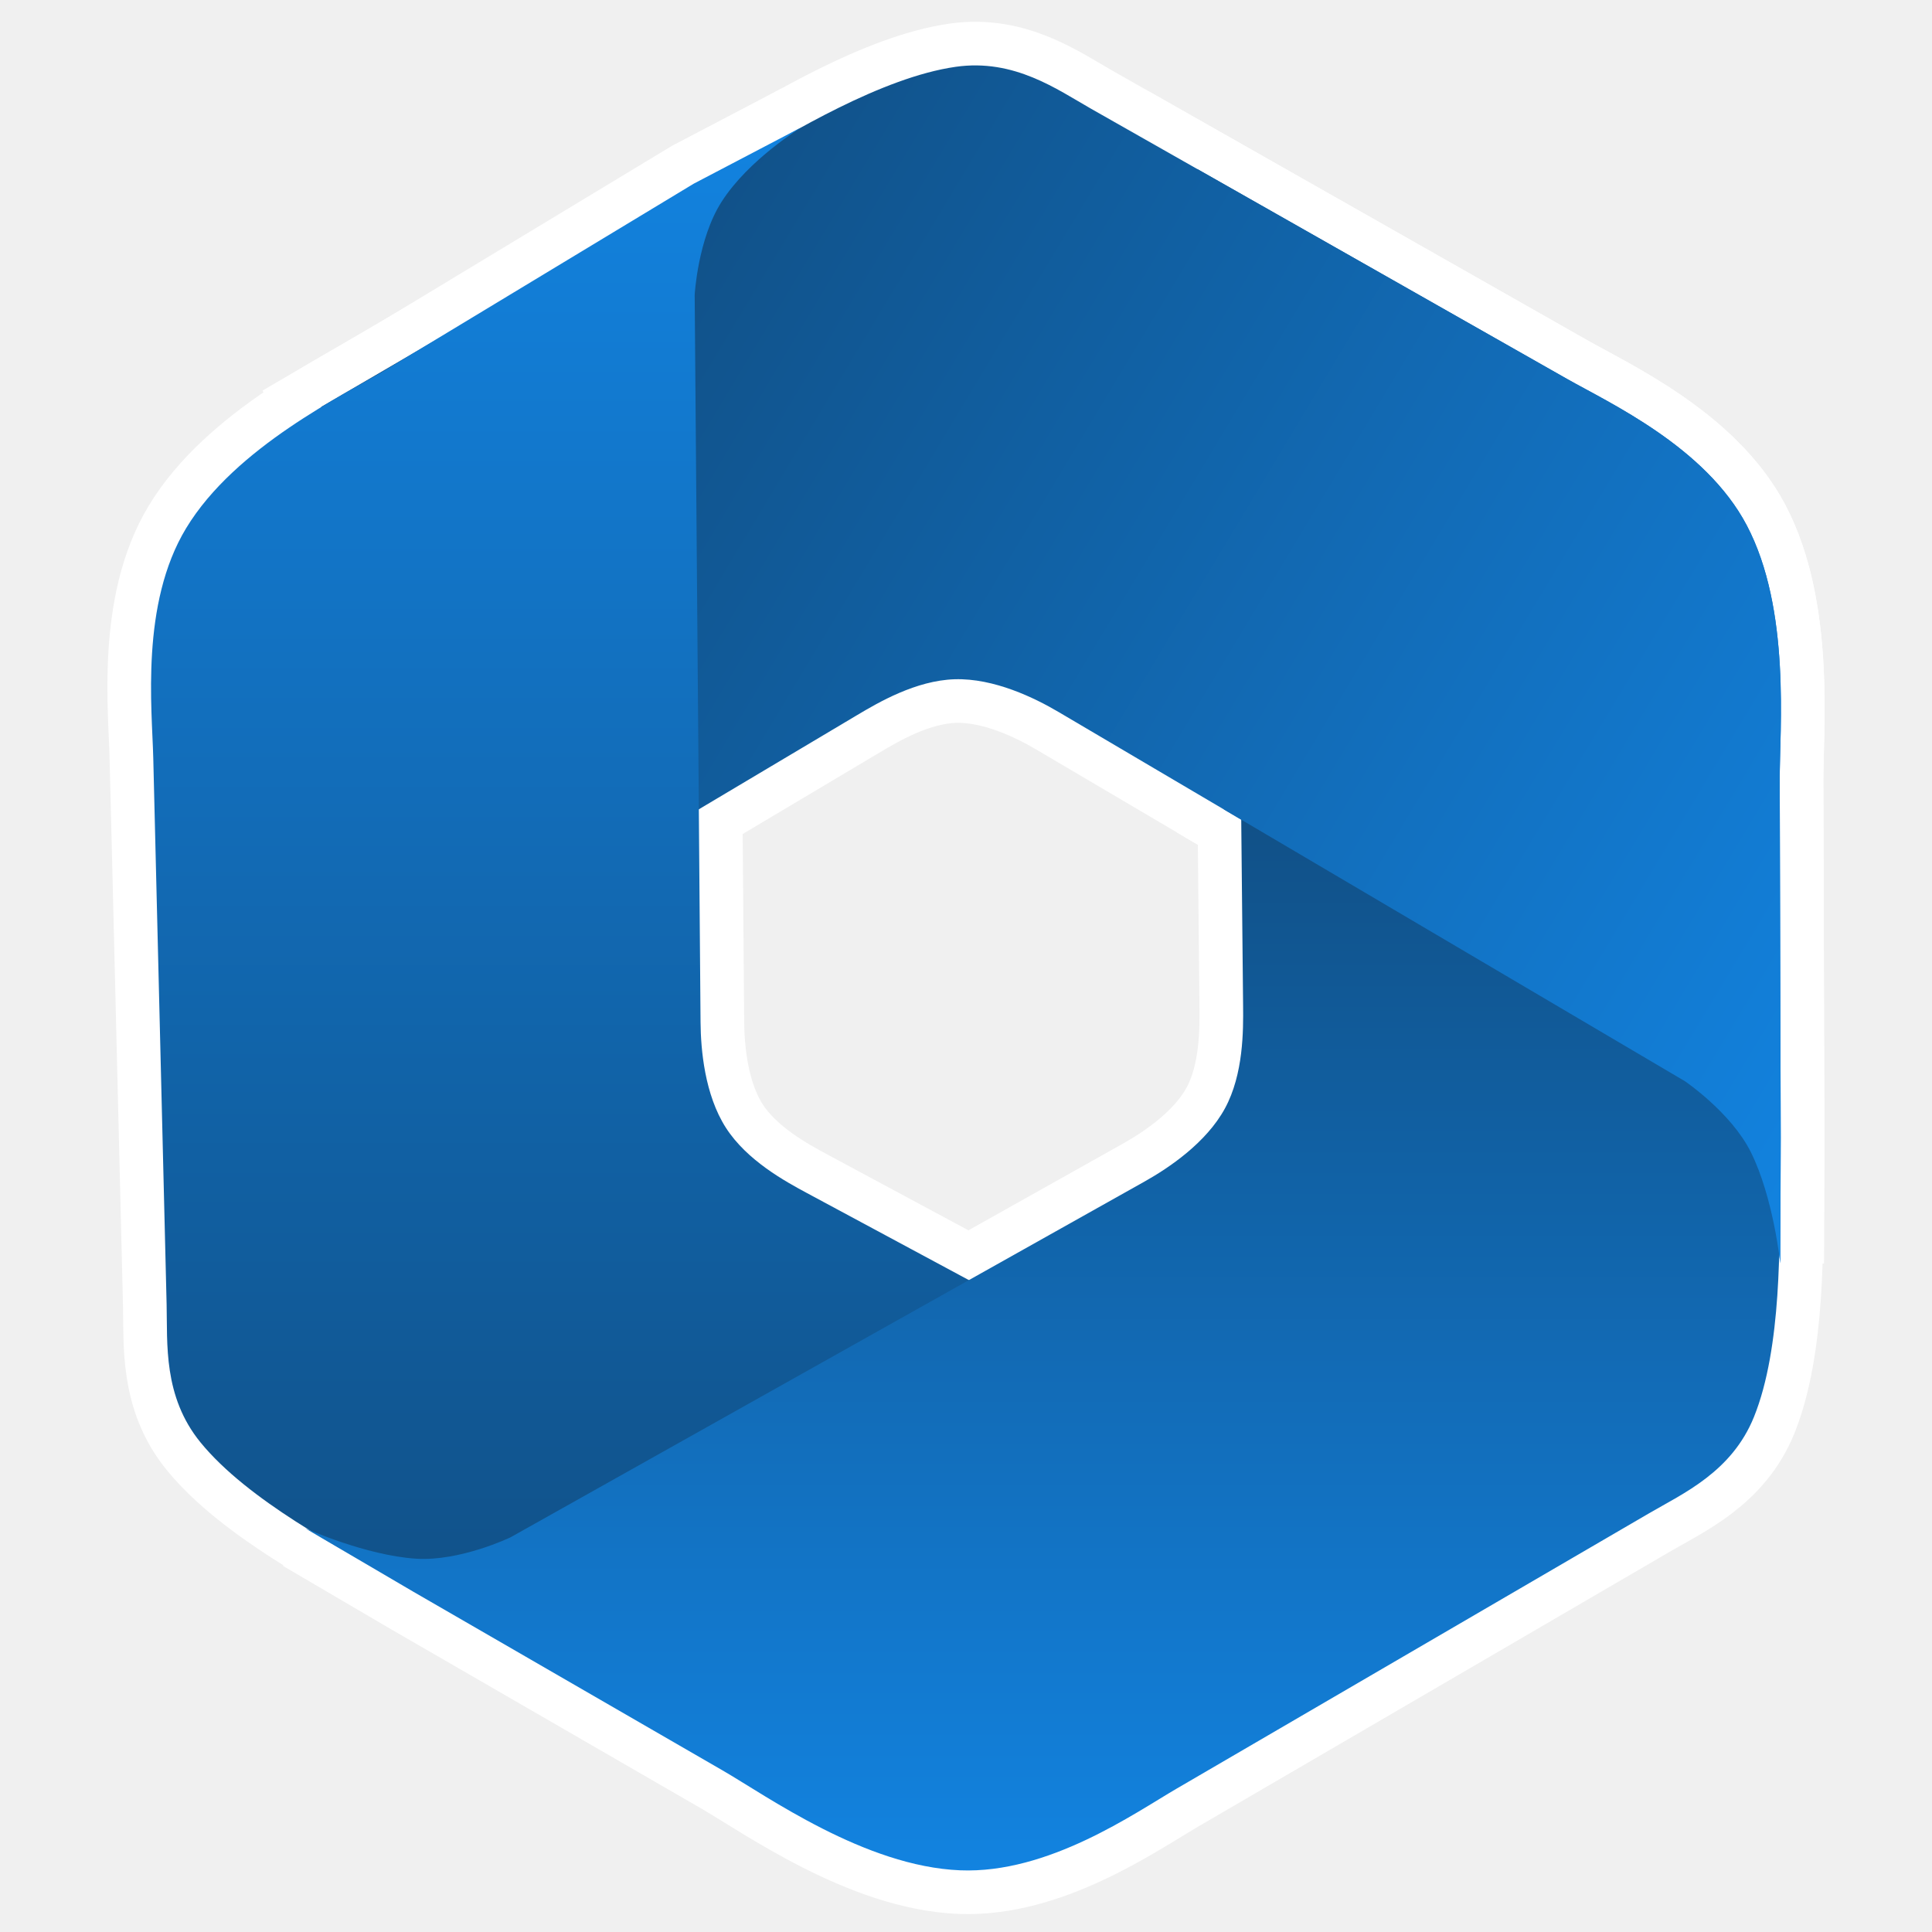
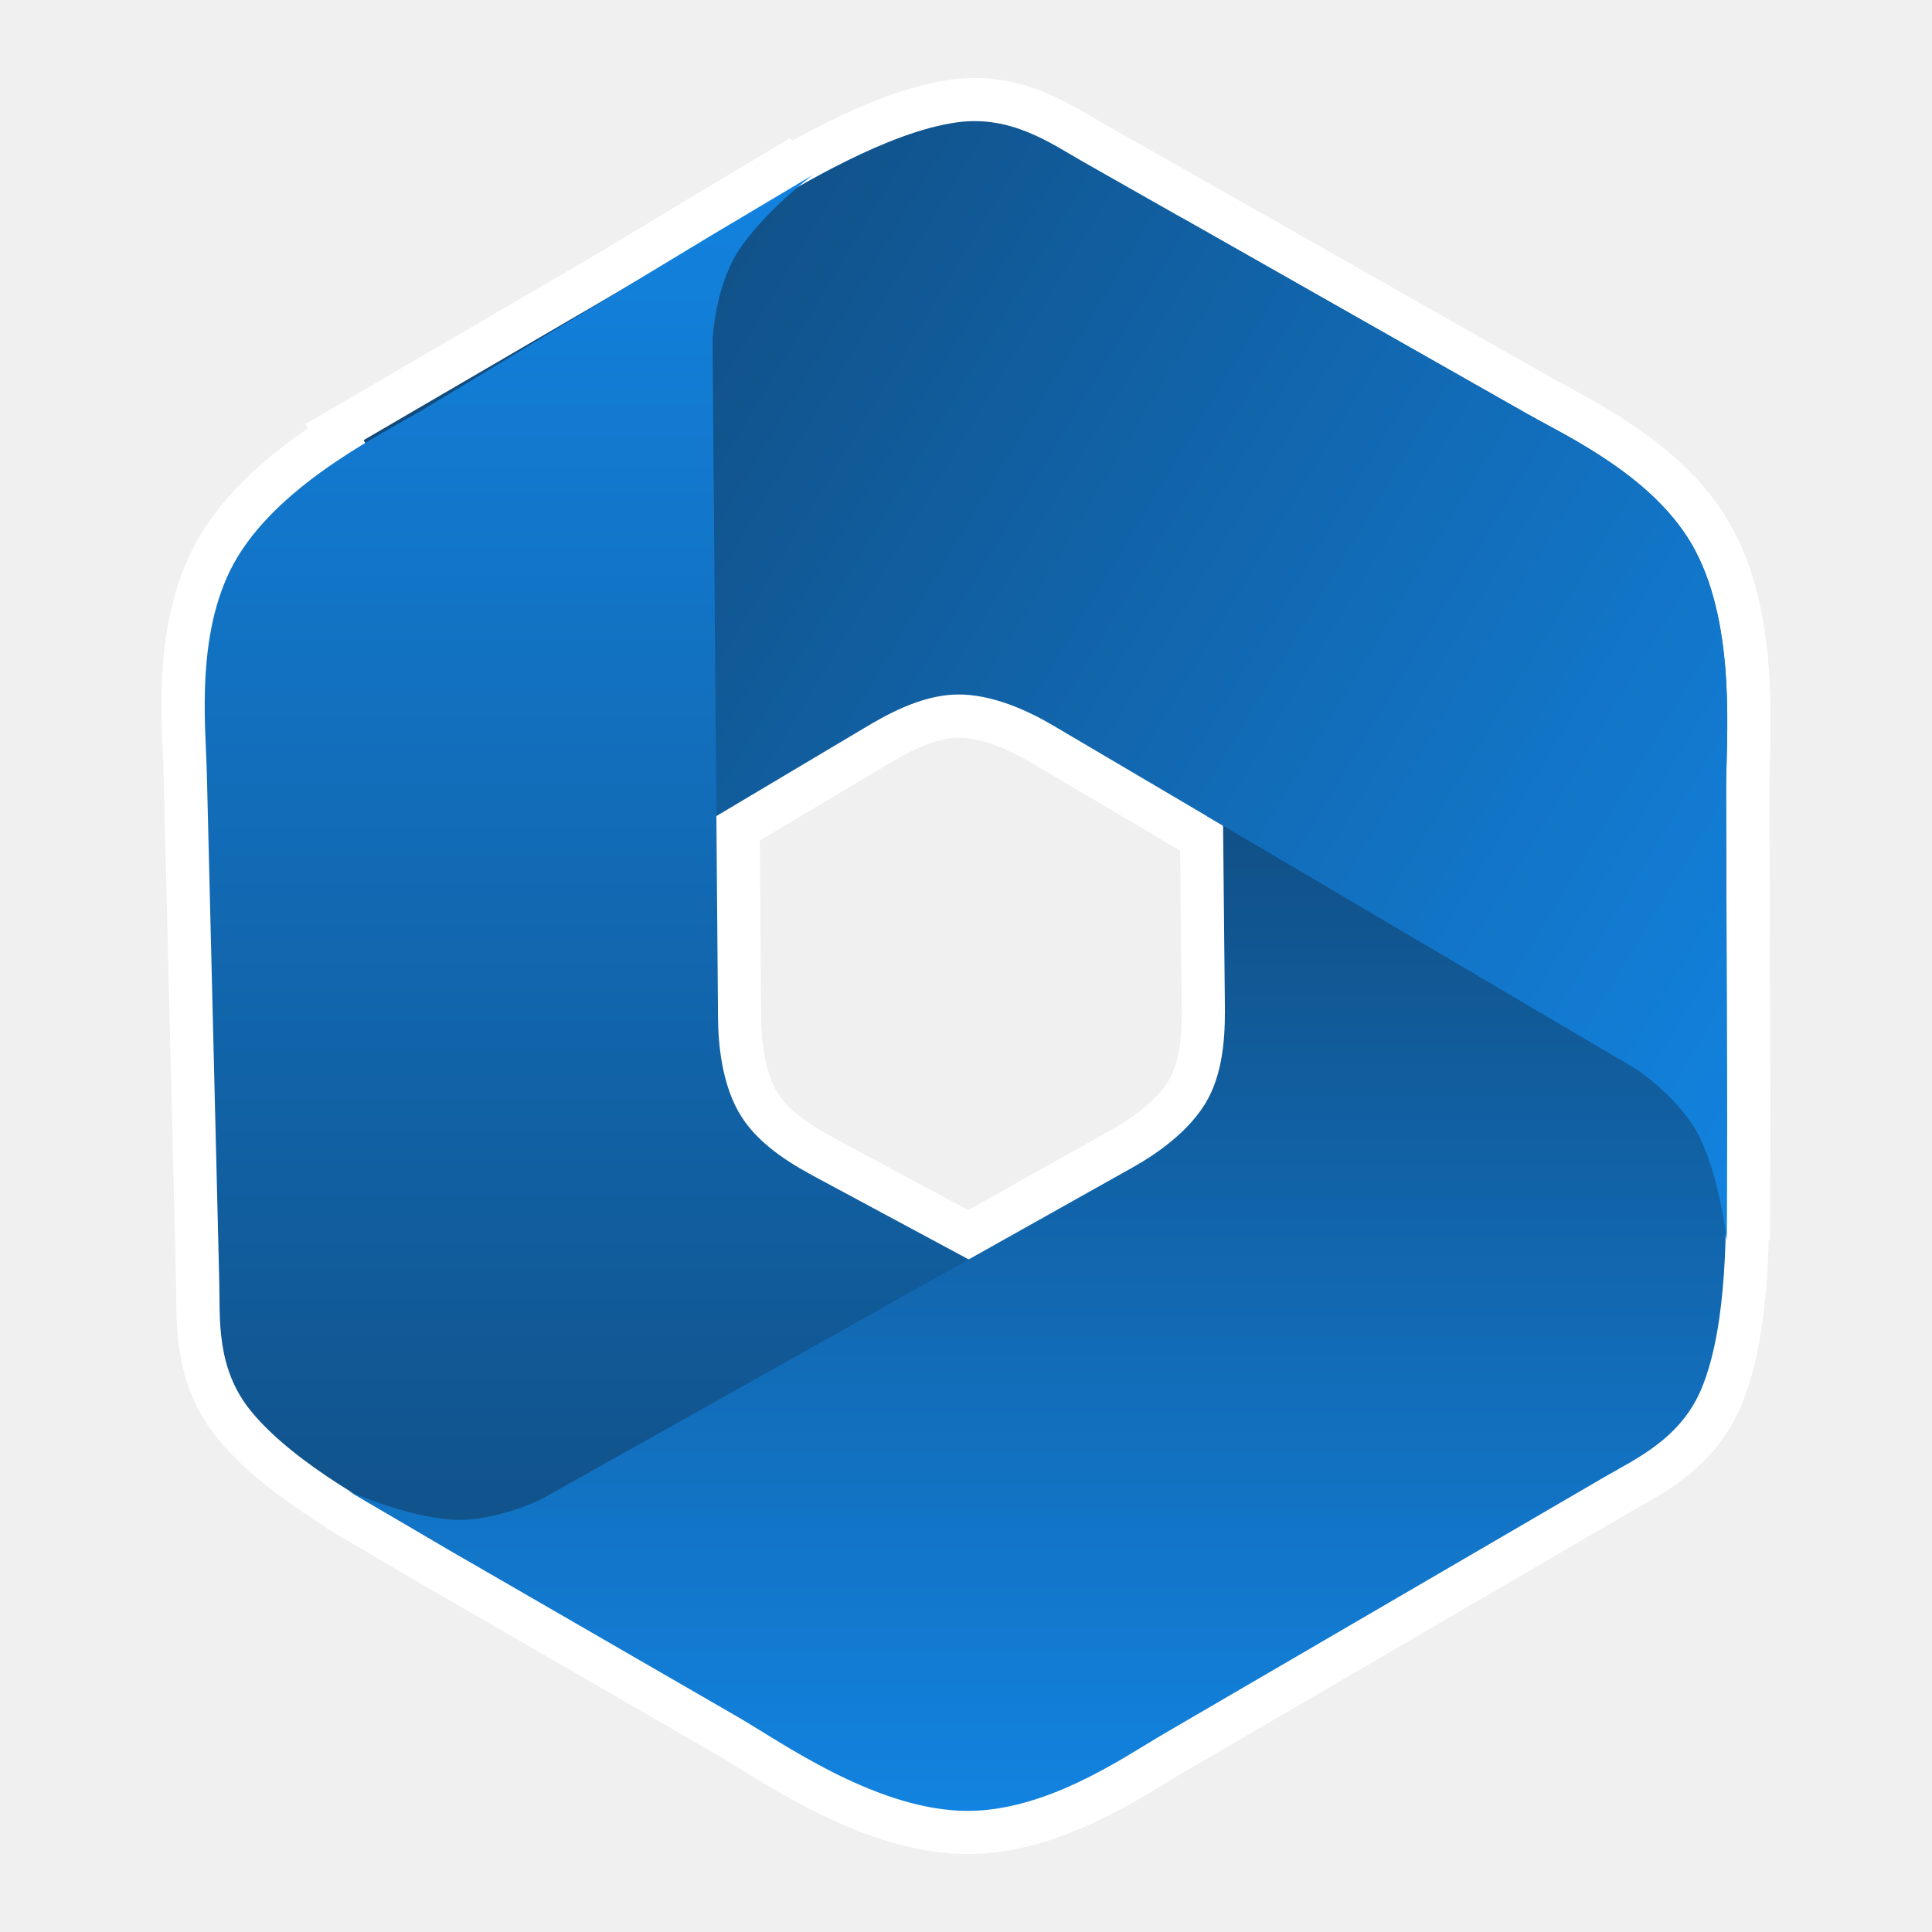
- <svg xmlns="http://www.w3.org/2000/svg" version="1.1" width="498.052" height="498.052" viewBox="0,0,498.052,498.052">
+ <svg xmlns="http://www.w3.org/2000/svg" version="1.1" width="167.721" height="167.721" viewBox="0,0,167.721,167.721">
  <defs>
-     <linearGradient x1="100.034" y1="-7.87" x2="473.947" y2="216.624" gradientUnits="userSpaceOnUse" id="color-1">
+     <linearGradient x1="195.97" y1="120.586" x2="313.594" y2="191.207" gradientUnits="userSpaceOnUse" id="color-1">
      <stop offset="0" stop-color="#114a7c" />
      <stop offset="1" stop-color="#1283e0" />
    </linearGradient>
-     <linearGradient x1="150.966" y1="397.874" x2="150.966" y2="-38.255" gradientUnits="userSpaceOnUse" id="color-2">
+     <linearGradient x1="211.992" y1="248.538" x2="211.992" y2="111.342" gradientUnits="userSpaceOnUse" id="color-2">
      <stop offset="0" stop-color="#114a7c" />
      <stop offset="1" stop-color="#1283e0" />
    </linearGradient>
-     <linearGradient x1="259.683" y1="107.362" x2="259.683" y2="413.161" gradientUnits="userSpaceOnUse" id="color-3">
+     <linearGradient x1="246.192" y1="157.15" x2="246.192" y2="253.347" gradientUnits="userSpaceOnUse" id="color-3">
      <stop offset="0" stop-color="#114a7c" />
      <stop offset="1" stop-color="#1283e0" />
    </linearGradient>
-     <linearGradient x1="100.034" y1="-7.87" x2="473.947" y2="216.624" gradientUnits="userSpaceOnUse" id="color-4">
+     <linearGradient x1="195.97" y1="120.586" x2="313.594" y2="191.207" gradientUnits="userSpaceOnUse" id="color-4">
      <stop offset="0" stop-color="#114a7c" />
      <stop offset="1" stop-color="#1283e0" />
    </linearGradient>
-     <linearGradient x1="100.034" y1="-7.87" x2="473.947" y2="216.624" gradientUnits="userSpaceOnUse" id="color-5">
+     <linearGradient x1="195.97" y1="120.586" x2="313.594" y2="191.207" gradientUnits="userSpaceOnUse" id="color-5">
      <stop offset="0" stop-color="#114a7c" />
      <stop offset="1" stop-color="#1283e0" />
    </linearGradient>
-     <linearGradient x1="150.966" y1="397.874" x2="150.966" y2="-38.256" gradientUnits="userSpaceOnUse" id="color-6">
+     <linearGradient x1="211.992" y1="248.538" x2="211.992" y2="111.342" gradientUnits="userSpaceOnUse" id="color-6">
      <stop offset="0" stop-color="#114a7c" />
      <stop offset="1" stop-color="#1283e0" />
    </linearGradient>
-     <linearGradient x1="259.683" y1="107.362" x2="259.683" y2="413.161" gradientUnits="userSpaceOnUse" id="color-7">
+     <linearGradient x1="246.192" y1="157.15" x2="246.192" y2="253.347" gradientUnits="userSpaceOnUse" id="color-7">
      <stop offset="0" stop-color="#114a7c" />
      <stop offset="1" stop-color="#1283e0" />
    </linearGradient>
-     <linearGradient x1="100.034" y1="-7.87" x2="473.947" y2="216.624" gradientUnits="userSpaceOnUse" id="color-8">
+     <linearGradient x1="195.97" y1="120.586" x2="313.594" y2="191.207" gradientUnits="userSpaceOnUse" id="color-8">
      <stop offset="0" stop-color="#114a7c" />
      <stop offset="1" stop-color="#1283e0" />
    </linearGradient>
  </defs>
-   <g transform="translate(9.02578,69.02578)">
+   <g transform="translate(-156.1394,-96.13939)">
    <g data-paper-data="{&quot;isPaintingLayer&quot;:true}" fill-rule="nonzero" stroke-linejoin="miter" stroke-miterlimit="10" stroke-dasharray="" stroke-dashoffset="0" style="mix-blend-mode: normal">
-       <path d="M-9.026,180c0,-137.533 111.493,-249.026 249.026,-249.026c137.533,0 249.026,111.493 249.026,249.026c0,137.533 -111.493,249.026 -249.026,249.026c-137.533,0 -249.026,-111.493 -249.026,-249.026z" fill="none" stroke="#000000" stroke-width="0.001" stroke-linecap="butt" />
-       <g stroke="#ffffff" stroke-width="22.5" stroke-linecap="round">
-         <path d="M394.856,28.608c11.036,6.264 35.737,17.564 46.387,37.736c11.465,21.715 8.487,52.595 8.525,65.879c0.083,28.857 0.263,92.035 0.263,92.035l-0.114,32.39c0,0 -1.786,-17.033 -7.602,-28.688c-5.092,-10.204 -16.996,-18.269 -16.996,-18.269c0,0 -130.951,-77.189 -161.509,-95.202c-6.092,-3.591 -16.574,-8.718 -26.723,-8.409c-10.025,0.306 -19.72,6.006 -25.18,9.256c-18,10.712 -71.23,42.392 -71.23,42.392l-66.902,-121.863c0,0 78.376,-45.714 108.648,-63.371c12.128,-7.074 35.782,-21.552 54.89,-24.292c15.138,-2.171 26.207,5.854 35.005,10.849c37.85,21.485 97.14,55.141 122.537,69.557z" fill="url(#color-1)" />
-         <path d="M30.483,126.333c-0.31,-12.686 -3.337,-39.68 8.475,-59.194c12.715,-21.007 40.724,-34.349 52.093,-41.219c24.698,-14.925 78.77,-47.6 78.77,-47.6l27.829,-14.575c0,0 -13.684,8.299 -20.682,19.284c-6.127,9.618 -6.914,23.976 -6.914,23.976c0,0 1.228,152.003 1.515,187.473c0.057,7.071 1.057,18.697 6.546,27.239c5.422,8.437 15.301,13.815 20.897,16.824c18.449,9.918 73.01,39.247 73.01,39.247l-70.041,120.086c0,0 -79.536,-43.664 -110.257,-60.529c-12.308,-6.757 -36.896,-19.583 -49.081,-34.556c-9.653,-11.862 -8.471,-25.482 -8.718,-35.596c-1.063,-43.51 -2.728,-111.666 -3.441,-140.86z" fill="url(#color-2)" />
-         <path d="M294.418,391.997c-10.964,6.39 -33.151,22.06 -55.942,21.125c-24.535,-1.007 -49.731,-19.108 -61.233,-25.754c-24.986,-14.438 -79.688,-46.046 -79.688,-46.046l-27.941,-16.384c0,0 15.622,7.021 28.62,7.853c11.381,0.729 24.338,-5.506 24.338,-5.506c0,0 132.564,-74.386 163.498,-91.744c6.167,-3.46 15.869,-9.943 20.704,-18.871c4.776,-8.819 4.723,-20.066 4.659,-26.42c-0.21,-20.945 -0.831,-82.886 -0.831,-82.886l138.977,3.441c0,0 0.109,90.733 0.152,125.779c0.017,14.041 0.639,41.766 -6.6,59.661c-5.735,14.177 -18.237,19.71 -26.978,24.804c-37.602,21.915 -96.505,56.245 -121.735,70.95z" fill="url(#color-3)" />
-         <path d="M394.856,28.608c11.036,6.265 35.737,17.564 46.387,37.736c11.465,21.715 8.487,52.595 8.525,65.879c0.083,28.857 0.263,92.035 0.263,92.035l-0.114,32.39c0,0 -1.786,-17.033 -7.602,-28.688c-5.092,-10.204 -16.996,-18.269 -16.996,-18.269c0,0 -69.293,-40.845 -118.83,-70.045c1.752,-12.605 -2.433,-25.055 -3.108,-38.243c-0.308,-6.01 0.321,-12.73 -0.149,-18.962c-0.408,-5.417 -3.172,-22.717 -3.297,-30.996c-0.345,-22.927 0.058,-45.859 0,-68.789c-0.007,-2.697 -0.115,-5.395 -0.29,-8.094c34.833,19.772 75.368,42.782 95.211,54.045z" fill="url(#color-4)" />
+       <path d="M156.14,180c0,-46.315 37.546,-83.86 83.86,-83.86c46.315,0 83.86,37.546 83.86,83.86c0,46.315 -37.546,83.86 -83.86,83.86c-46.315,0 -83.86,-37.546 -83.86,-83.86z" fill="none" stroke="#000000" stroke-width="0.001" stroke-linecap="butt" />
+       <g stroke="#ffffff" stroke-width="7.5" stroke-linecap="round">
+         <path d="M288.714,132.061c3.472,1.971 11.242,5.525 14.592,11.871c3.607,6.831 2.67,16.545 2.682,20.724c0.026,9.078 0.083,28.952 0.083,28.952l-0.036,10.189c0,0 -0.562,-5.358 -2.391,-9.024c-1.602,-3.21 -5.347,-5.747 -5.347,-5.747c0,0 -41.194,-24.282 -50.807,-29.948c-1.916,-1.13 -5.214,-2.743 -8.406,-2.645c-3.154,0.096 -6.204,1.889 -7.921,2.912c-5.662,3.37 -22.407,13.336 -22.407,13.336l-21.046,-38.335c0,0 24.655,-14.381 34.178,-19.935c3.815,-2.225 11.256,-6.78 17.267,-7.642c4.762,-0.683 8.244,1.842 11.012,3.413c11.907,6.759 30.558,17.346 38.547,21.881z" fill="url(#color-1)" />
+         <path d="M174.091,163.118c-0.097,-3.991 -1.05,-12.482 2.666,-18.621c4,-6.608 12.811,-10.805 16.387,-12.967c7.769,-4.695 24.779,-14.974 24.779,-14.974l8.754,-5.214c0,0 -4.305,3.24 -6.506,6.695c-1.927,3.026 -2.175,7.542 -2.175,7.542c0,0 0.386,47.817 0.477,58.975c0.018,2.224 0.332,5.882 2.059,8.569c1.706,2.654 4.813,4.346 6.574,5.292c5.804,3.12 22.967,12.346 22.967,12.346l-22.033,37.776c0,0 -25.02,-13.736 -34.684,-19.041c-3.872,-2.126 -11.607,-6.16 -15.44,-10.87c-3.037,-3.731 -2.665,-8.016 -2.742,-11.198c-0.334,-13.687 -0.858,-35.128 -1.082,-44.311z" fill="url(#color-2)" />
+         <path d="M257.119,246.689c-3.449,2.01 -10.428,6.94 -17.598,6.645c-7.718,-0.317 -15.644,-6.011 -19.262,-8.102c-7.86,-4.542 -25.068,-14.485 -25.068,-14.485l-8.79,-5.154c0,0 4.914,2.209 9.003,2.47c3.58,0.229 7.656,-1.732 7.656,-1.732c0,0 41.701,-23.4 51.433,-28.86c1.94,-1.089 4.992,-3.128 6.513,-5.937c1.502,-2.774 1.486,-6.312 1.466,-8.311c-0.066,-6.589 -0.261,-26.074 -0.261,-26.074l43.719,1.082c0,0 0.034,28.543 0.048,39.567c0.005,4.417 0.201,13.139 -2.076,18.768c-1.804,4.46 -5.737,6.2 -8.487,7.803c-11.829,6.894 -30.358,17.693 -38.295,22.319z" fill="url(#color-3)" />
+         <path d="M288.714,132.061c3.472,1.971 11.242,5.525 14.592,11.871c3.607,6.831 2.67,16.545 2.682,20.724c0.026,9.078 0.083,28.952 0.083,28.952l-0.036,10.189c0,0 -0.562,-5.358 -2.391,-9.024c-1.602,-3.21 -5.347,-5.747 -5.347,-5.747c0,0 -21.798,-12.849 -37.381,-22.034c0.551,-3.965 -0.765,-7.882 -0.978,-12.03c-0.097,-1.891 0.101,-4.005 -0.047,-5.965c-0.128,-1.704 -0.998,-7.146 -1.037,-9.751c-0.108,-7.212 0.018,-14.426 0,-21.639c-0.002,-0.849 -0.036,-1.697 -0.091,-2.546c10.957,6.22 23.709,13.458 29.951,17.001z" fill="url(#color-4)" />
      </g>
      <g stroke="#000000" stroke-width="0" stroke-linecap="round">
-         <path d="M394.856,28.608c11.036,6.264 35.737,17.564 46.387,37.736c11.465,21.715 8.487,52.595 8.525,65.879c0.083,28.857 0.263,92.035 0.263,92.035l-0.114,32.39c0,0 -1.786,-17.033 -7.602,-28.688c-5.092,-10.204 -16.996,-18.269 -16.996,-18.269c0,0 -130.951,-77.189 -161.509,-95.202c-6.092,-3.591 -16.574,-8.718 -26.723,-8.409c-10.025,0.306 -19.72,6.006 -25.18,9.256c-18,10.712 -71.23,42.392 -71.23,42.392l-66.902,-121.863c0,0 78.376,-45.714 108.648,-63.371c12.128,-7.074 35.782,-21.552 54.89,-24.292c15.138,-2.171 26.207,5.854 35.005,10.849c37.85,21.485 97.14,55.141 122.537,69.557z" fill="url(#color-5)" />
-         <path d="M30.483,126.333c-0.31,-12.686 -3.337,-39.68 8.475,-59.194c12.715,-21.007 40.724,-34.349 52.093,-41.219c24.698,-14.925 78.77,-47.6 78.77,-47.6l27.829,-14.575c0,0 -13.684,8.299 -20.682,19.284c-6.127,9.618 -6.914,23.976 -6.914,23.976c0,0 1.228,152.003 1.515,187.473c0.057,7.071 1.057,18.697 6.546,27.239c5.422,8.437 15.301,13.815 20.897,16.824c18.449,9.918 73.01,39.247 73.01,39.247l-70.041,120.086c0,0 -79.536,-43.664 -110.257,-60.529c-12.308,-6.757 -36.896,-19.583 -49.081,-34.556c-9.653,-11.862 -8.471,-25.482 -8.718,-35.596c-1.063,-43.51 -2.728,-111.666 -3.441,-140.86z" fill="url(#color-6)" />
-         <path d="M294.418,391.997c-10.964,6.39 -33.151,22.06 -55.942,21.125c-24.535,-1.007 -49.731,-19.108 -61.233,-25.754c-24.986,-14.438 -79.688,-46.046 -79.688,-46.046l-27.941,-16.384c0,0 15.622,7.021 28.62,7.853c11.381,0.729 24.338,-5.506 24.338,-5.506c0,0 132.564,-74.386 163.498,-91.744c6.167,-3.46 15.869,-9.943 20.704,-18.871c4.776,-8.819 4.723,-20.066 4.659,-26.42c-0.21,-20.945 -0.831,-82.886 -0.831,-82.886l138.977,3.441c0,0 0.109,90.733 0.152,125.779c0.017,14.041 0.639,41.766 -6.6,59.661c-5.735,14.177 -18.237,19.71 -26.978,24.804c-37.602,21.915 -96.505,56.245 -121.735,70.95z" fill="url(#color-7)" />
-         <path d="M394.856,28.608c11.036,6.265 35.737,17.564 46.387,37.736c11.465,21.715 8.487,52.595 8.525,65.879c0.083,28.857 0.263,92.035 0.263,92.035l-0.114,32.39c0,0 -1.786,-17.033 -7.602,-28.688c-5.092,-10.204 -16.996,-18.269 -16.996,-18.269c0,0 -69.293,-40.845 -118.83,-70.045c1.752,-12.605 -2.433,-25.055 -3.108,-38.243c-0.308,-6.01 0.321,-12.73 -0.149,-18.962c-0.408,-5.417 -3.172,-22.717 -3.297,-30.996c-0.345,-22.927 0.058,-45.859 0,-68.789c-0.007,-2.697 -0.115,-5.395 -0.29,-8.094c34.833,19.772 75.368,42.782 95.211,54.045z" fill="url(#color-8)" />
+         <path d="M288.714,132.061c3.472,1.971 11.242,5.525 14.592,11.871c3.607,6.831 2.67,16.545 2.682,20.724c0.026,9.078 0.083,28.952 0.083,28.952l-0.036,10.189c0,0 -0.562,-5.358 -2.391,-9.024c-1.602,-3.21 -5.347,-5.747 -5.347,-5.747c0,0 -41.194,-24.282 -50.807,-29.948c-1.916,-1.13 -5.214,-2.743 -8.406,-2.645c-3.154,0.096 -6.204,1.889 -7.921,2.912c-5.662,3.37 -22.407,13.336 -22.407,13.336l-21.046,-38.335c0,0 24.655,-14.381 34.178,-19.935c3.815,-2.225 11.256,-6.78 17.267,-7.642c4.762,-0.683 8.244,1.842 11.012,3.413c11.907,6.759 30.558,17.346 38.547,21.881z" fill="url(#color-5)" />
+         <path d="M174.091,163.118c-0.097,-3.991 -1.05,-12.482 2.666,-18.621c4,-6.608 12.811,-10.805 16.387,-12.967c7.769,-4.695 24.779,-14.974 24.779,-14.974l8.754,-5.214c0,0 -4.305,3.24 -6.506,6.695c-1.927,3.026 -2.175,7.542 -2.175,7.542c0,0 0.386,47.817 0.477,58.975c0.018,2.224 0.332,5.882 2.059,8.569c1.706,2.654 4.813,4.346 6.574,5.292c5.804,3.12 22.967,12.346 22.967,12.346l-22.033,37.776c0,0 -25.02,-13.736 -34.684,-19.041c-3.872,-2.126 -11.607,-6.16 -15.44,-10.87c-3.037,-3.731 -2.665,-8.016 -2.742,-11.198c-0.334,-13.687 -0.858,-35.128 -1.082,-44.311z" fill="url(#color-6)" />
+         <path d="M257.119,246.689c-3.449,2.01 -10.428,6.94 -17.598,6.645c-7.718,-0.317 -15.644,-6.011 -19.262,-8.102c-7.86,-4.542 -25.068,-14.485 -25.068,-14.485l-8.79,-5.154c0,0 4.914,2.209 9.003,2.47c3.58,0.229 7.656,-1.732 7.656,-1.732c0,0 41.701,-23.4 51.433,-28.86c1.94,-1.089 4.992,-3.128 6.513,-5.937c1.502,-2.774 1.486,-6.312 1.466,-8.311c-0.066,-6.589 -0.261,-26.074 -0.261,-26.074l43.719,1.082c0,0 0.034,28.543 0.048,39.567c0.005,4.417 0.201,13.139 -2.076,18.768c-1.804,4.46 -5.737,6.2 -8.487,7.803c-11.829,6.894 -30.358,17.693 -38.295,22.319z" fill="url(#color-7)" />
+         <path d="M288.714,132.061c3.472,1.971 11.242,5.525 14.592,11.871c3.607,6.831 2.67,16.545 2.682,20.724c0.026,9.078 0.083,28.952 0.083,28.952l-0.036,10.189c0,0 -0.562,-5.358 -2.391,-9.024c-1.602,-3.21 -5.347,-5.747 -5.347,-5.747c0,0 -21.798,-12.849 -37.381,-22.034c0.551,-3.965 -0.765,-7.882 -0.978,-12.03c-0.097,-1.891 0.101,-4.005 -0.047,-5.965c-0.128,-1.704 -0.998,-7.146 -1.037,-9.751c-0.108,-7.212 0.018,-14.426 0,-21.639c-0.002,-0.849 -0.036,-1.697 -0.091,-2.546c10.957,6.22 23.709,13.458 29.951,17.001z" fill="url(#color-8)" />
      </g>
    </g>
  </g>
</svg>
